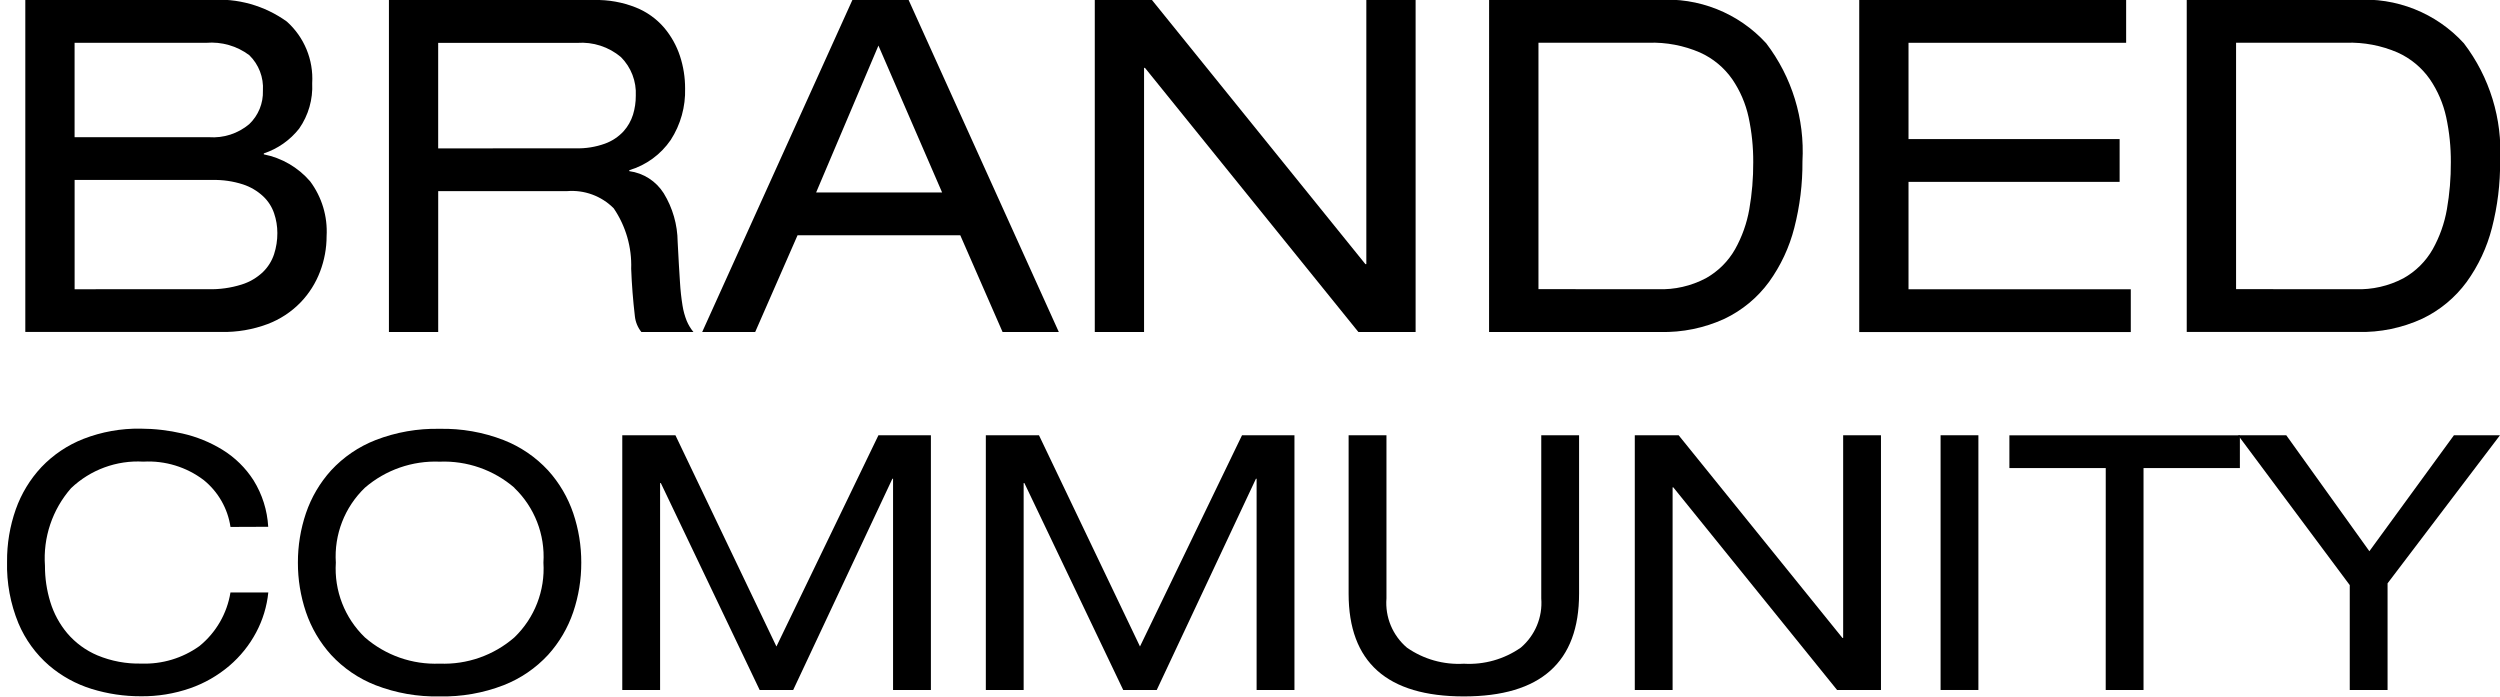
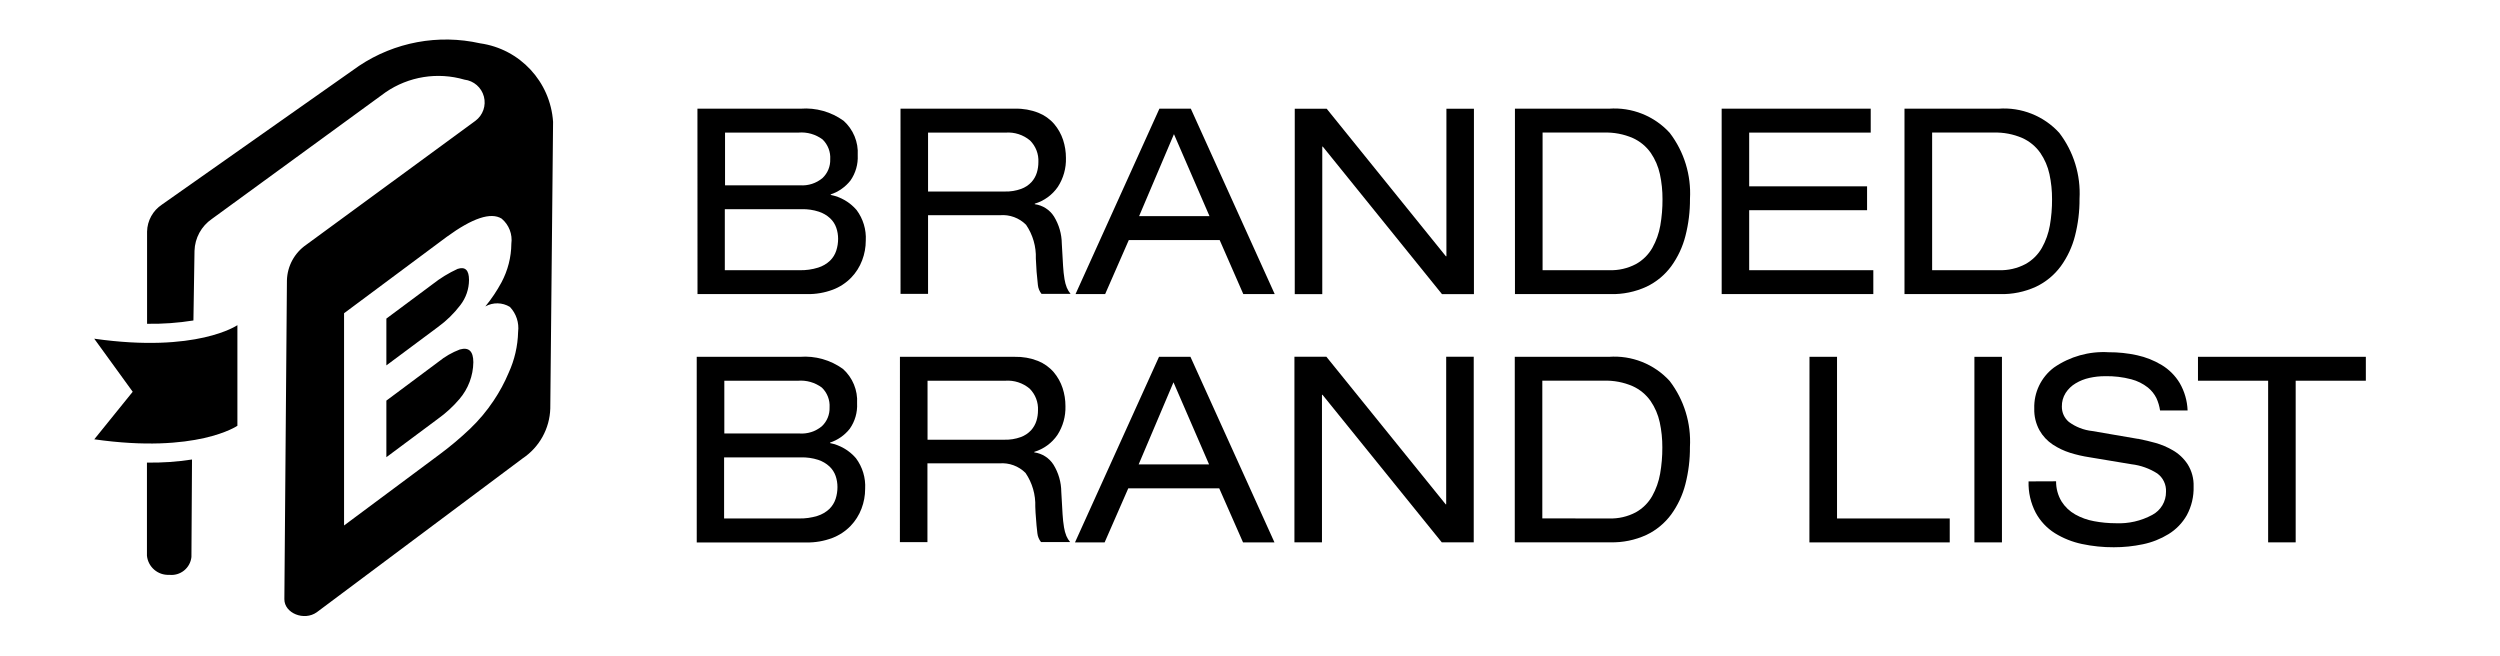
- <svg xmlns="http://www.w3.org/2000/svg" width="83.962" height="23.389">
-   <g data-name="그룹 2467">
-     <g data-name="그룹 2466">
-       <path data-name="패스 925" d="M.85 0h6.2a3.906 3.906 0 0 1 2.584.725 2.571 2.571 0 0 1 .851 2.069 2.45 2.45 0 0 1-.437 1.524 2.518 2.518 0 0 1-1.188.834v.032a2.758 2.758 0 0 1 1.555.905 2.812 2.812 0 0 1 .554 1.842 3.326 3.326 0 0 1-.219 1.188 3.033 3.033 0 0 1-.656 1.038 3.03 3.03 0 0 1-1.108.727 4.2 4.2 0 0 1-1.546.265H.85zm6.169 4.608A1.889 1.889 0 0 0 8.37 4.17a1.484 1.484 0 0 0 .46-1.125 1.529 1.529 0 0 0-.46-1.194 2.123 2.123 0 0 0-1.446-.413H2.505v3.17zm-.032 5.105a3.45 3.45 0 0 0 1.125-.156 1.823 1.823 0 0 0 .719-.421 1.481 1.481 0 0 0 .374-.6 2.266 2.266 0 0 0 .11-.71 2.04 2.04 0 0 0-.11-.664 1.4 1.4 0 0 0-.367-.569 1.825 1.825 0 0 0-.678-.4 3.1 3.1 0 0 0-1.031-.149H2.506v3.67z" />
-       <path data-name="패스 926" d="M13.062 0h6.9a3.556 3.556 0 0 1 1.39.25 2.45 2.45 0 0 1 .953.68 2.865 2.865 0 0 1 .532.953 3.466 3.466 0 0 1 .172 1.084 3.031 3.031 0 0 1-.484 1.735 2.582 2.582 0 0 1-1.39 1.014v.032a1.623 1.623 0 0 1 1.155.741 3.185 3.185 0 0 1 .469 1.633c.031.593.056 1.047.078 1.357a7.683 7.683 0 0 0 .085.782 2.4 2.4 0 0 0 .141.515 1.529 1.529 0 0 0 .226.375h-1.748a1.018 1.018 0 0 1-.219-.532 20.02 20.02 0 0 1-.124-1.592 3.4 3.4 0 0 0-.586-2.03 1.98 1.98 0 0 0-1.57-.578h-4.325v4.732h-1.655zm6.278 4.981a2.654 2.654 0 0 0 .975-.156 1.584 1.584 0 0 0 .625-.413 1.511 1.511 0 0 0 .32-.562 2.138 2.138 0 0 0 .093-.634 1.716 1.716 0 0 0-.5-1.3 2.049 2.049 0 0 0-1.468-.476h-4.669v3.544z" />
-       <path data-name="패스 927" d="M32.251 7.902h-5.466l-1.422 3.248h-1.78L28.627 0h1.889l5.044 11.15h-1.889zm-2.749-6.371-2.093 4.934h4.232z" />
-       <path data-name="패스 928" d="M38.454 2.28h-.031v8.87h-1.655V0h1.92l7.168 8.87h.032V0h1.655v11.15h-1.922z" />
-       <path data-name="패스 929" d="M50.011 0h5.652a4.5 4.5 0 0 1 3.654 1.453 5.982 5.982 0 0 1 1.218 3.967 8.708 8.708 0 0 1-.274 2.232 5.376 5.376 0 0 1-.851 1.82 3.978 3.978 0 0 1-1.49 1.233 4.888 4.888 0 0 1-2.164.445H50.01zm5.668 9.713a3.2 3.2 0 0 0 1.609-.367 2.57 2.57 0 0 0 .984-.975 4.247 4.247 0 0 0 .478-1.344 8.88 8.88 0 0 0 .132-1.577 7.018 7.018 0 0 0-.156-1.515 3.631 3.631 0 0 0-.547-1.272 2.645 2.645 0 0 0-1.086-.9 4.018 4.018 0 0 0-1.724-.328h-3.7v8.276z" />
-       <path data-name="패스 930" d="M62.442 0h8.964v1.437h-7.309v3.234h7.09v1.437h-7.09v3.607h7.465v1.437h-9.12z" />
-       <path data-name="패스 931" d="M73.441 0h5.653a4.5 4.5 0 0 1 3.654 1.453 5.982 5.982 0 0 1 1.218 3.967 8.711 8.711 0 0 1-.274 2.232 5.373 5.373 0 0 1-.851 1.819 3.977 3.977 0 0 1-1.49 1.233 4.888 4.888 0 0 1-2.165.445h-5.745zm5.668 9.713a3.2 3.2 0 0 0 1.609-.367 2.572 2.572 0 0 0 .984-.975 4.25 4.25 0 0 0 .477-1.344 8.88 8.88 0 0 0 .132-1.577 7.018 7.018 0 0 0-.156-1.515 3.631 3.631 0 0 0-.547-1.272 2.645 2.645 0 0 0-1.086-.9 4.019 4.019 0 0 0-1.724-.328h-3.7v8.276z" />
+ <svg xmlns="http://www.w3.org/2000/svg" width="122" height="32" viewBox="0 0 122 32">
+   <g data-name="그룹 2768">
+     <path data-name="사각형 1839" style="fill:none" d="M0 0h122v32H0z" />
+     <g data-name="그룹 2767">
+       <g data-name="그룹 2765">
+         <path data-name="패스 1015" d="M22.439 17.055a3.761 3.761 0 0 0-1.035.595l-2.549 1.9v2.761l2.514-1.871a5.846 5.846 0 0 0 1.049-.963 2.818 2.818 0 0 0 .681-1.8q-.002-.81-.66-.622z" />
+         <path data-name="패스 1016" d="M22.467 14.887a2.019 2.019 0 0 0 .421-1.223q0-.724-.556-.542a6.04 6.04 0 0 0-1.224.749l-2.253 1.676v2.284l2.517-1.873a5.212 5.212 0 0 0 1.095-1.071z" />
+       </g>
+       <path data-name="패스 1017" d="M23.43 2.114a7.631 7.631 0 0 0-5.909 1.1L7.905 9.982a1.62 1.62 0 0 0-.728 1.319v4.5a12.973 12.973 0 0 0 2.262-.162l.053-3.4a1.956 1.956 0 0 1 .849-1.556l8.473-6.178a4.545 4.545 0 0 1 3.853-.618 1.119 1.119 0 0 1 .534 2.008l-8.258 6.051a2.178 2.178 0 0 0-.941 1.735l-.125 15.557c-.006.686.964 1.079 1.58.641l10.047-7.509a3.037 3.037 0 0 0 1.35-2.437l.136-13.989a4.15 4.15 0 0 0-3.56-3.83zm1.394 16.076a7.955 7.955 0 0 1-.734 1.361 8.1 8.1 0 0 1-1.17 1.391 15.836 15.836 0 0 1-1.463 1.229l-4.667 3.472V15.286l5.005-3.724q1.894-1.381 2.684-.894a1.36 1.36 0 0 1 .475 1.227 4.081 4.081 0 0 1-.48 1.882 7.311 7.311 0 0 1-.79 1.178 1.184 1.184 0 0 1 1.2.023 1.5 1.5 0 0 1 .4 1.218 5.084 5.084 0 0 1-.46 1.994z" />
+       <g data-name="그룹 2766">
+         <path data-name="패스 1018" d="m9.378 21.429.048-4.793a12.978 12.978 0 0 1-2.252.161v4.785a13.073 13.073 0 0 0 2.204-.153z" />
+         <path data-name="패스 1019" d="M7.171 22.575v4.544a1.039 1.039 0 0 0 1.09.933.979.979 0 0 0 1.081-.871l.028-4.757a13.088 13.088 0 0 1-2.199.151z" />
+       </g>
+       <path data-name="패스 1020" d="m4.598 16.528 1.878 2.59-1.875 2.32c5 .715 6.984-.66 6.984-.66v-4.91s-1.98 1.375-6.987.66z" />
    </g>
-     <path data-name="패스 932" d="M7.741 17.697a2.5 2.5 0 0 0-.9-1.575 3.07 3.07 0 0 0-2.024-.618 3.251 3.251 0 0 0-2.432.893 3.572 3.572 0 0 0-.875 2.606 4.083 4.083 0 0 0 .18 1.216 2.994 2.994 0 0 0 .568 1.048 2.726 2.726 0 0 0 1.013.743 3.613 3.613 0 0 0 1.473.276 3.15 3.15 0 0 0 1.954-.588 2.921 2.921 0 0 0 1.042-1.8h1.271a3.634 3.634 0 0 1-.408 1.341 3.838 3.838 0 0 1-.9 1.121 4.128 4.128 0 0 1-1.318.755 4.877 4.877 0 0 1-1.654.269 5.548 5.548 0 0 1-1.648-.245 4.04 4.04 0 0 1-1.438-.791A3.858 3.858 0 0 1 .62 20.935a5.1 5.1 0 0 1-.383-2.068 5.164 5.164 0 0 1 .293-1.761 4.06 4.06 0 0 1 .863-1.42 3.934 3.934 0 0 1 1.414-.948 5.083 5.083 0 0 1 1.911-.342 6.339 6.339 0 0 1 1.408.163 4.439 4.439 0 0 1 1.343.545 3.276 3.276 0 0 1 1.048 1.03 3.308 3.308 0 0 1 .491 1.558z" />
-     <path data-name="패스 933" d="M10.275 17.236a4.117 4.117 0 0 1 .845-1.438 4.034 4.034 0 0 1 1.493-1.018 5.618 5.618 0 0 1 2.151-.378 5.615 5.615 0 0 1 2.15.378 4.034 4.034 0 0 1 1.493 1.018 4.121 4.121 0 0 1 .845 1.438 5.14 5.14 0 0 1 .27 1.659 5.142 5.142 0 0 1-.27 1.661 4.121 4.121 0 0 1-.845 1.438 4.034 4.034 0 0 1-1.493 1.018 5.616 5.616 0 0 1-2.15.377 5.618 5.618 0 0 1-2.151-.377 4.034 4.034 0 0 1-1.493-1.018 4.117 4.117 0 0 1-.845-1.438 5.145 5.145 0 0 1-.27-1.661 5.143 5.143 0 0 1 .27-1.659zm7-.856a3.619 3.619 0 0 0-2.509-.875 3.62 3.62 0 0 0-2.511.875 3.2 3.2 0 0 0-.976 2.516 3.2 3.2 0 0 0 .976 2.511 3.6 3.6 0 0 0 2.511.881 3.6 3.6 0 0 0 2.509-.881 3.2 3.2 0 0 0 .976-2.511 3.2 3.2 0 0 0-.979-2.513z" />
-     <path data-name="패스 934" d="M29.502 14.618h1.762v8.555h-1.271v-7.094h-.023l-3.331 7.094h-1.126l-3.319-6.949h-.025v6.949h-1.27v-8.555h1.785l3.392 7.094z" />
-     <path data-name="패스 935" d="M41.713 14.618h1.761v8.555h-1.271v-7.094h-.023l-3.331 7.094h-1.126l-3.319-6.949h-.025v6.949h-1.27v-8.555h1.785l3.392 7.094z" />
-     <path data-name="패스 936" d="M45.293 14.618h1.271v5.48a1.969 1.969 0 0 0 .688 1.653 3.029 3.029 0 0 0 1.911.54 3.033 3.033 0 0 0 1.912-.54 1.969 1.969 0 0 0 .688-1.653v-5.48h1.27v5.32q0 3.451-3.87 3.451t-3.87-3.451z" />
-     <path data-name="패스 937" d="M56.197 16.367h-.023v6.806h-1.27v-8.555h1.473l5.5 6.806h.025v-6.806h1.27v8.555h-1.474z" />
-     <path data-name="패스 938" d="M65.174 14.618h1.27v8.555h-1.27z" />
-     <path data-name="패스 939" d="M70.721 15.721h-3.236v-1.1h7.741v1.1H71.99v7.452h-1.27z" />
-     <path data-name="패스 940" d="M82.415 14.618h1.546l-3.775 4.973v3.582h-1.27v-3.522l-3.75-5.033h1.618l2.791 3.894z" />
+     <g data-name="그룹 2774">
+       <g data-name="그룹 2771">
+         <g data-name="그룹 2770">
+           <path data-name="패스 1021" d="M34.035 5.304h5.031a3.168 3.168 0 0 1 2.1.589 2.085 2.085 0 0 1 .691 1.679 1.989 1.989 0 0 1-.354 1.237 2.042 2.042 0 0 1-.964.677v.026a2.24 2.24 0 0 1 1.261.735 2.282 2.282 0 0 1 .45 1.494 2.7 2.7 0 0 1-.178.964 2.462 2.462 0 0 1-.532.842 2.463 2.463 0 0 1-.9.59 3.4 3.4 0 0 1-1.254.215h-5.348zm5.006 3.739a1.534 1.534 0 0 0 1.1-.356 1.205 1.205 0 0 0 .374-.913 1.241 1.241 0 0 0-.374-.969 1.724 1.724 0 0 0-1.173-.335h-3.586v2.573zm-.027 4.143a2.8 2.8 0 0 0 .913-.127 1.483 1.483 0 0 0 .583-.342 1.2 1.2 0 0 0 .3-.488 1.834 1.834 0 0 0 .09-.576 1.647 1.647 0 0 0-.09-.539 1.139 1.139 0 0 0-.3-.462 1.482 1.482 0 0 0-.55-.322 2.5 2.5 0 0 0-.837-.122h-3.752v2.978z" />
+           <path data-name="패스 1022" d="M43.945 5.304h5.6a2.885 2.885 0 0 1 1.128.2 1.987 1.987 0 0 1 .774.551 2.342 2.342 0 0 1 .432.773 2.827 2.827 0 0 1 .139.88 2.46 2.46 0 0 1-.393 1.408 2.094 2.094 0 0 1-1.128.823v.026a1.318 1.318 0 0 1 .938.6 2.587 2.587 0 0 1 .381 1.325c.025.481.045.849.063 1.1a6.163 6.163 0 0 0 .069.634 1.957 1.957 0 0 0 .114.418 1.242 1.242 0 0 0 .183.3h-1.418a.823.823 0 0 1-.178-.432 16.239 16.239 0 0 1-.1-1.291 2.757 2.757 0 0 0-.476-1.648 1.607 1.607 0 0 0-1.274-.469h-3.51v3.84h-1.343zm5.094 4.042a2.154 2.154 0 0 0 .791-.127 1.284 1.284 0 0 0 .508-.335 1.229 1.229 0 0 0 .259-.456 1.733 1.733 0 0 0 .076-.514 1.392 1.392 0 0 0-.405-1.057 1.661 1.661 0 0 0-1.191-.386h-3.788v2.876z" />
+           <path data-name="패스 1023" d="M59.52 11.716h-4.435l-1.154 2.636h-1.445l4.093-9.048h1.533l4.094 9.048h-1.533zm-2.231-5.17-1.7 4h3.434z" />
+           <path data-name="패스 1024" d="M64.552 7.154h-.025v7.2h-1.343V5.306h1.558l5.817 7.2h.026v-7.2h1.343v9.048h-1.559z" />
+           <path data-name="패스 1025" d="M73.929 5.304h4.587a3.651 3.651 0 0 1 2.966 1.179 4.854 4.854 0 0 1 .989 3.219 7.068 7.068 0 0 1-.222 1.812 4.358 4.358 0 0 1-.691 1.477 3.226 3.226 0 0 1-1.209 1 3.966 3.966 0 0 1-1.756.361H73.93zm4.6 7.882a2.6 2.6 0 0 0 1.306-.3 2.087 2.087 0 0 0 .8-.791 3.446 3.446 0 0 0 .388-1.09 7.193 7.193 0 0 0 .107-1.279 5.679 5.679 0 0 0-.127-1.23 2.94 2.94 0 0 0-.444-1.033 2.147 2.147 0 0 0-.881-.728 3.26 3.26 0 0 0-1.4-.266h-3v6.716z" />
+           <path data-name="패스 1026" d="M84.017 5.304h7.274V6.47H85.36v2.622h5.753v1.167H85.36v2.927h6.058v1.166h-7.4z" />
+           <path data-name="패스 1027" d="M92.939 5.304h4.587a3.651 3.651 0 0 1 2.966 1.179 4.852 4.852 0 0 1 .989 3.219 7.068 7.068 0 0 1-.222 1.812 4.358 4.358 0 0 1-.691 1.477 3.226 3.226 0 0 1-1.209 1 3.966 3.966 0 0 1-1.757.361h-4.663zm4.6 7.882a2.6 2.6 0 0 0 1.306-.3 2.082 2.082 0 0 0 .8-.791 3.446 3.446 0 0 0 .388-1.09 7.216 7.216 0 0 0 .107-1.279 5.7 5.7 0 0 0-.127-1.23 2.936 2.936 0 0 0-.444-1.033 2.15 2.15 0 0 0-.881-.728 3.262 3.262 0 0 0-1.4-.266h-3v6.716z" />
+         </g>
+       </g>
+       <g data-name="그룹 2772">
+         <path data-name="패스 1028" d="M34 17.413h5.035a3.173 3.173 0 0 1 2.1.59 2.087 2.087 0 0 1 .691 1.68 1.981 1.981 0 0 1-.355 1.237 2.036 2.036 0 0 1-.964.678v.025a2.239 2.239 0 0 1 1.262.736 2.282 2.282 0 0 1 .45 1.5 2.7 2.7 0 0 1-.178.964 2.489 2.489 0 0 1-.533.843 2.46 2.46 0 0 1-.9.59 3.386 3.386 0 0 1-1.255.216h-5.352zm5.009 3.741a1.537 1.537 0 0 0 1.1-.355 1.2 1.2 0 0 0 .374-.913 1.238 1.238 0 0 0-.374-.97 1.721 1.721 0 0 0-1.173-.336h-3.589v2.574zm-.026 4.147a2.83 2.83 0 0 0 .913-.127 1.5 1.5 0 0 0 .583-.343 1.225 1.225 0 0 0 .3-.488 1.861 1.861 0 0 0 .089-.577 1.667 1.667 0 0 0-.089-.539 1.164 1.164 0 0 0-.3-.463 1.5 1.5 0 0 0-.552-.324 2.546 2.546 0 0 0-.837-.12h-3.754v2.98z" />
+         <path data-name="패스 1029" d="M43.917 17.413h5.605a2.9 2.9 0 0 1 1.129.2 2 2 0 0 1 .773.552 2.326 2.326 0 0 1 .431.773 2.813 2.813 0 0 1 .139.881 2.46 2.46 0 0 1-.393 1.408 2.1 2.1 0 0 1-1.129.824v.025a1.319 1.319 0 0 1 .938.6 2.57 2.57 0 0 1 .381 1.325q.037.723.063 1.1a6.021 6.021 0 0 0 .07.634 1.93 1.93 0 0 0 .114.418 1.228 1.228 0 0 0 .184.3h-1.42a.83.83 0 0 1-.178-.431q-.038-.266-.089-1-.013-.228-.013-.292a2.758 2.758 0 0 0-.475-1.649 1.61 1.61 0 0 0-1.275-.469h-3.513v3.843h-1.344zm5.1 4.045a2.176 2.176 0 0 0 .793-.127 1.283 1.283 0 0 0 .508-.336 1.249 1.249 0 0 0 .26-.456 1.744 1.744 0 0 0 .076-.514 1.4 1.4 0 0 0-.406-1.059 1.665 1.665 0 0 0-1.192-.387h-3.792v2.879z" />
+         <path data-name="패스 1030" d="M59.498 23.83H55.06l-1.154 2.638H52.46l4.1-9.055h1.534l4.1 9.055H60.66zm-2.232-5.174-1.7 4.008h3.437z" />
+         <path data-name="패스 1031" d="M64.537 19.265h-.025v7.2h-1.344V17.41h1.56l5.821 7.2h.025v-7.2h1.344v9.055h-1.56z" />
+         <path data-name="패스 1032" d="M73.921 17.413h4.591a3.654 3.654 0 0 1 2.968 1.179 4.858 4.858 0 0 1 .989 3.222 7.06 7.06 0 0 1-.222 1.813 4.362 4.362 0 0 1-.691 1.477 3.225 3.225 0 0 1-1.211 1 3.97 3.97 0 0 1-1.757.361h-4.667zm4.6 7.888a2.6 2.6 0 0 0 1.306-.3 2.086 2.086 0 0 0 .8-.793 3.46 3.46 0 0 0 .387-1.091 7.2 7.2 0 0 0 .108-1.281 5.683 5.683 0 0 0-.127-1.23 2.931 2.931 0 0 0-.444-1.034 2.152 2.152 0 0 0-.881-.729 3.276 3.276 0 0 0-1.4-.266h-3.005v6.721z" />
+         <path data-name="패스 1033" d="M88.303 17.413h1.344v7.888h5.5v1.167h-6.848z" />
+         <path data-name="패스 1034" d="M96.351 17.413h1.344v9.055h-1.344z" />
+         <path data-name="패스 1035" d="M100.337 23.487a1.877 1.877 0 0 0 .266.983 1.875 1.875 0 0 0 .666.634 2.929 2.929 0 0 0 .919.33 5.764 5.764 0 0 0 1.065.1 3.41 3.41 0 0 0 1.776-.406 1.259 1.259 0 0 0 .672-1.129 1.04 1.04 0 0 0-.425-.894 2.99 2.99 0 0 0-1.261-.45l-2.055-.342a6.345 6.345 0 0 1-.938-.216 3.407 3.407 0 0 1-.843-.4 2.031 2.031 0 0 1-.653-.7 2.076 2.076 0 0 1-.254-1.059 2.411 2.411 0 0 1 .958-2 4.238 4.238 0 0 1 2.669-.749 6.39 6.39 0 0 1 1.389.146 3.977 3.977 0 0 1 1.2.476 2.588 2.588 0 0 1 .881.881 2.888 2.888 0 0 1 .386 1.338h-1.344a2.232 2.232 0 0 0-.177-.6 1.561 1.561 0 0 0-.418-.52 2.212 2.212 0 0 0-.805-.4 4.616 4.616 0 0 0-1.287-.152 3.463 3.463 0 0 0-.761.083 2.241 2.241 0 0 0-.672.266 1.478 1.478 0 0 0-.488.469 1.2 1.2 0 0 0-.184.666.962.962 0 0 0 .342.748 2.338 2.338 0 0 0 1.142.444l2.219.381h.025q.444.088.843.2a3.621 3.621 0 0 1 .837.355 2.125 2.125 0 0 1 .729.685 1.912 1.912 0 0 1 .292 1.084 2.783 2.783 0 0 1-.33 1.4 2.576 2.576 0 0 1-.894.926 3.9 3.9 0 0 1-1.25.495 6.831 6.831 0 0 1-1.42.146 7.288 7.288 0 0 1-1.554-.159 4.13 4.13 0 0 1-1.319-.526 2.69 2.69 0 0 1-.938-1 3.1 3.1 0 0 1-.349-1.529z" />
+         <path data-name="패스 1036" d="M110.685 18.579h-3.424v-1.167h8.192v1.167h-3.424v7.888h-1.344z" />
+       </g>
+     </g>
  </g>
-   <path data-name="사각형 1640" transform="translate(0 .011)" style="fill:none" d="M0 0h83.614v23.093H0z" />
</svg>
